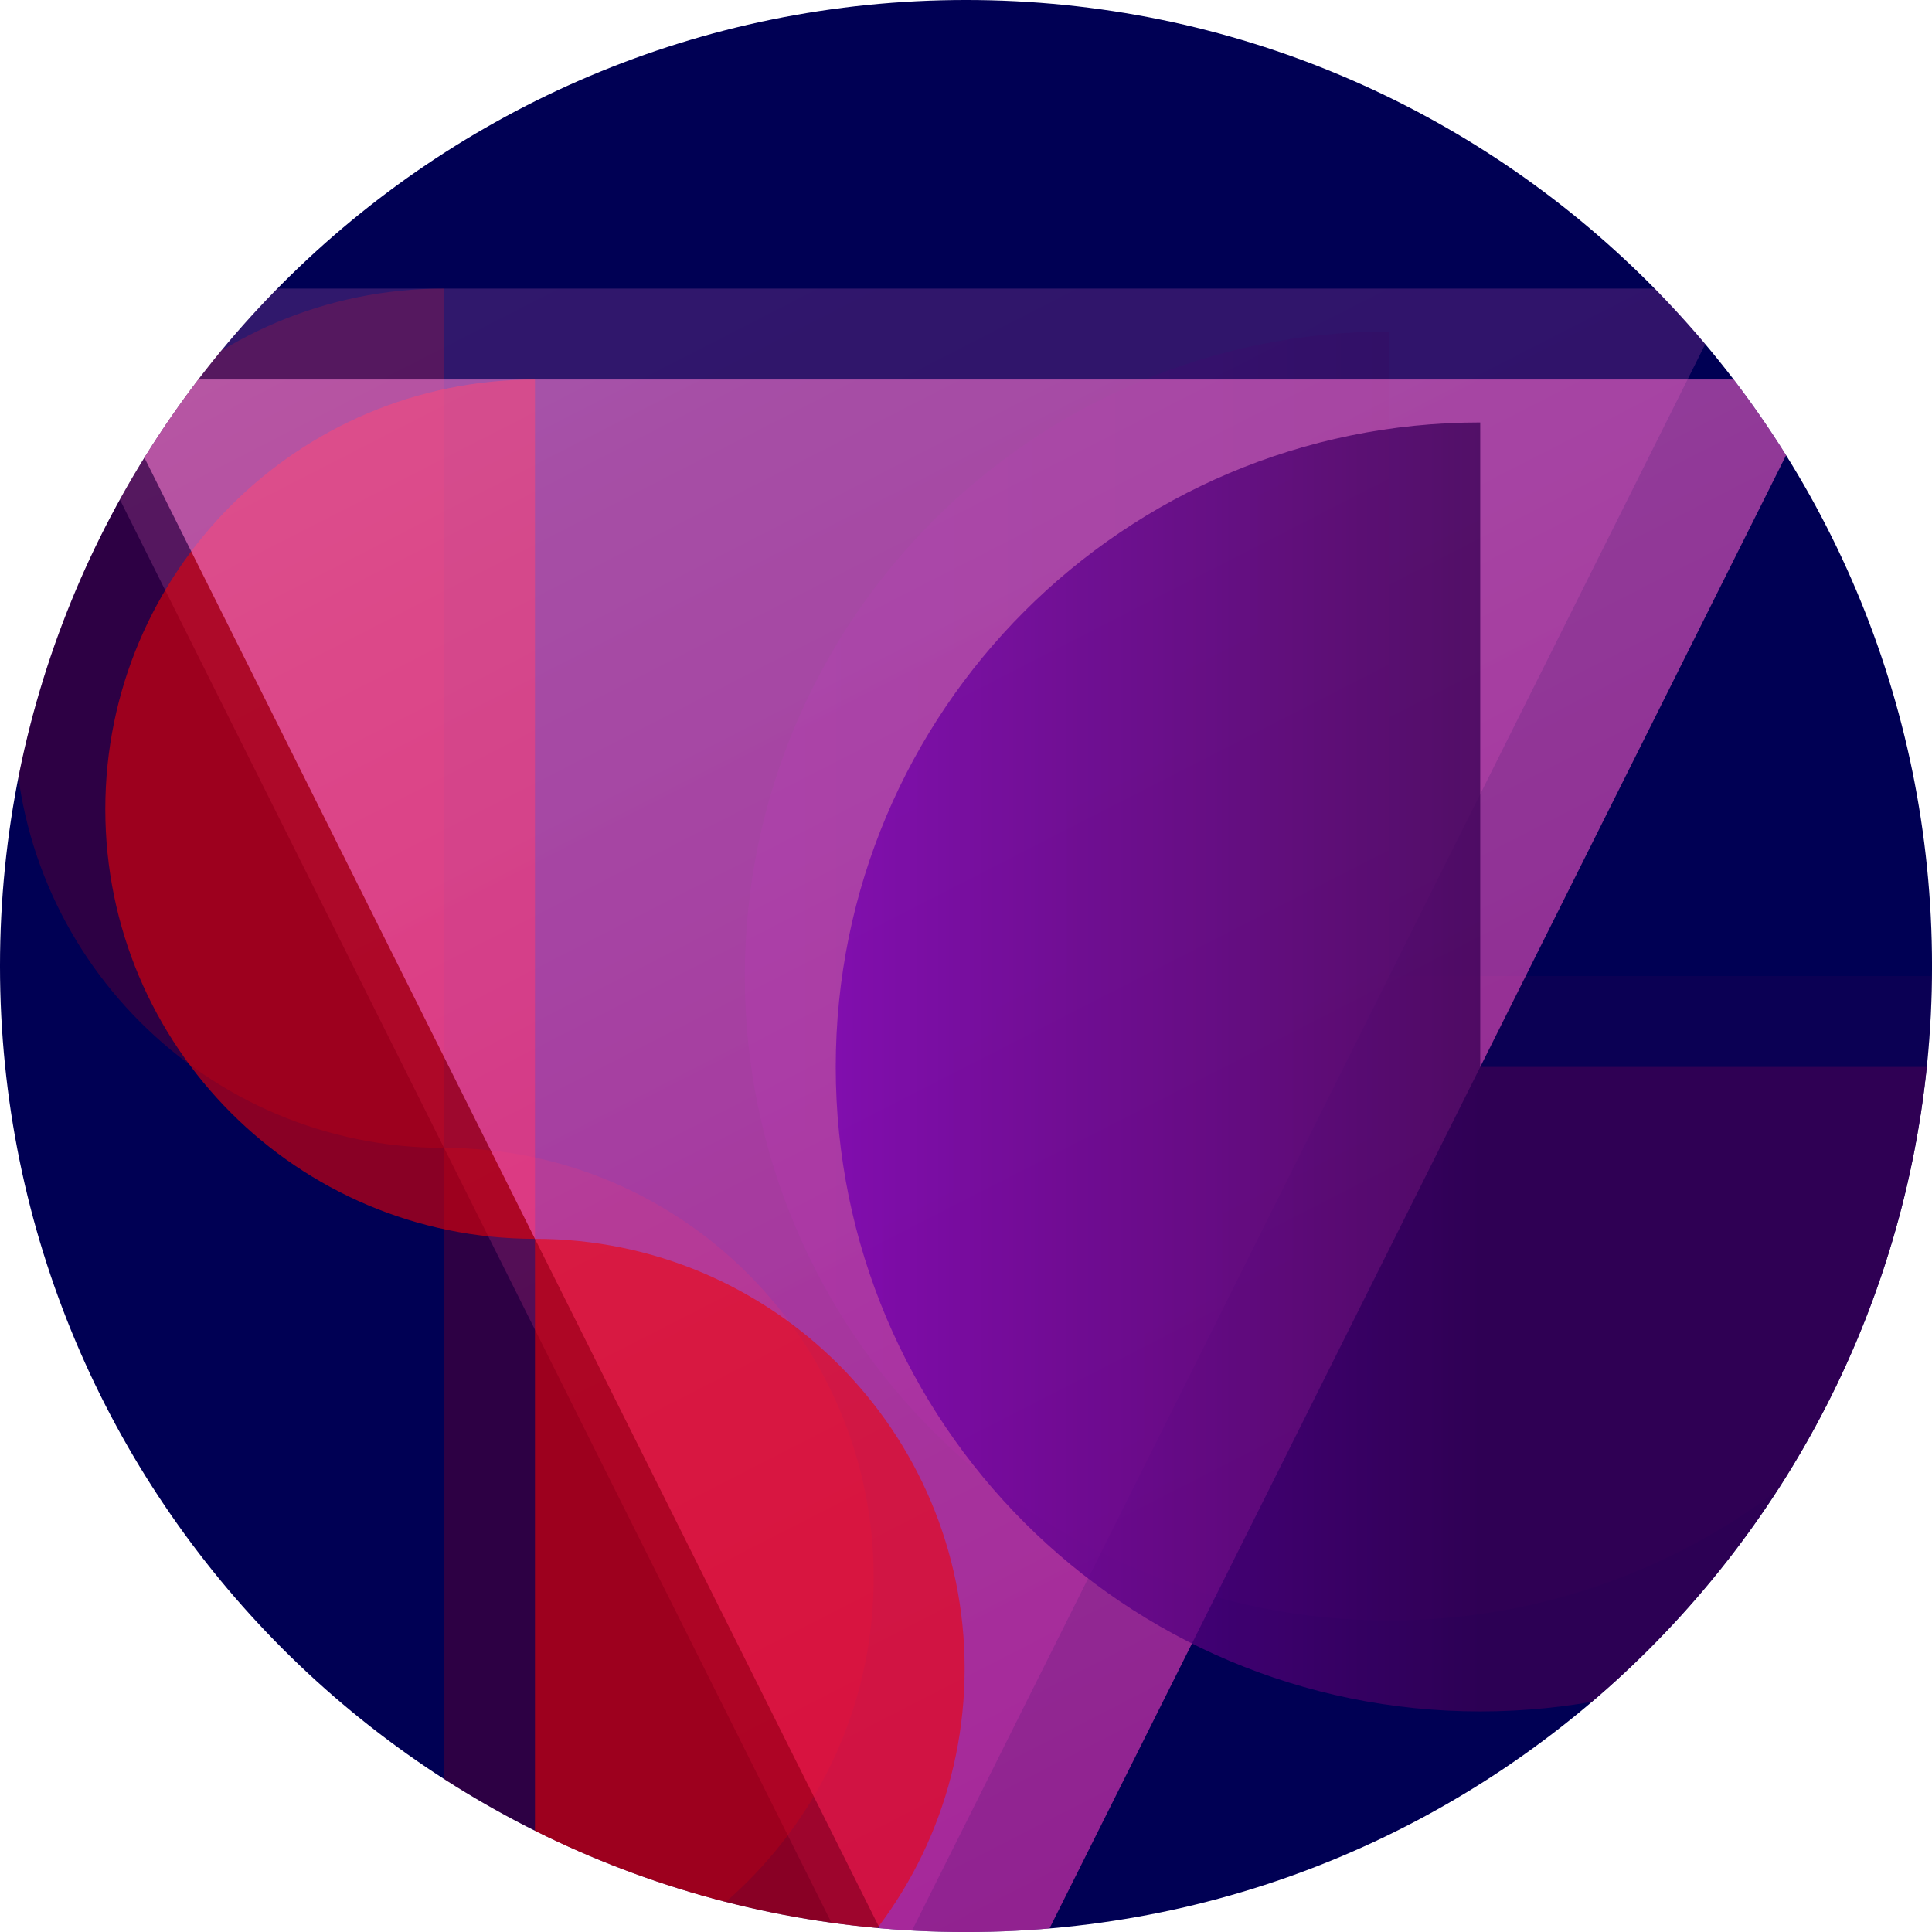
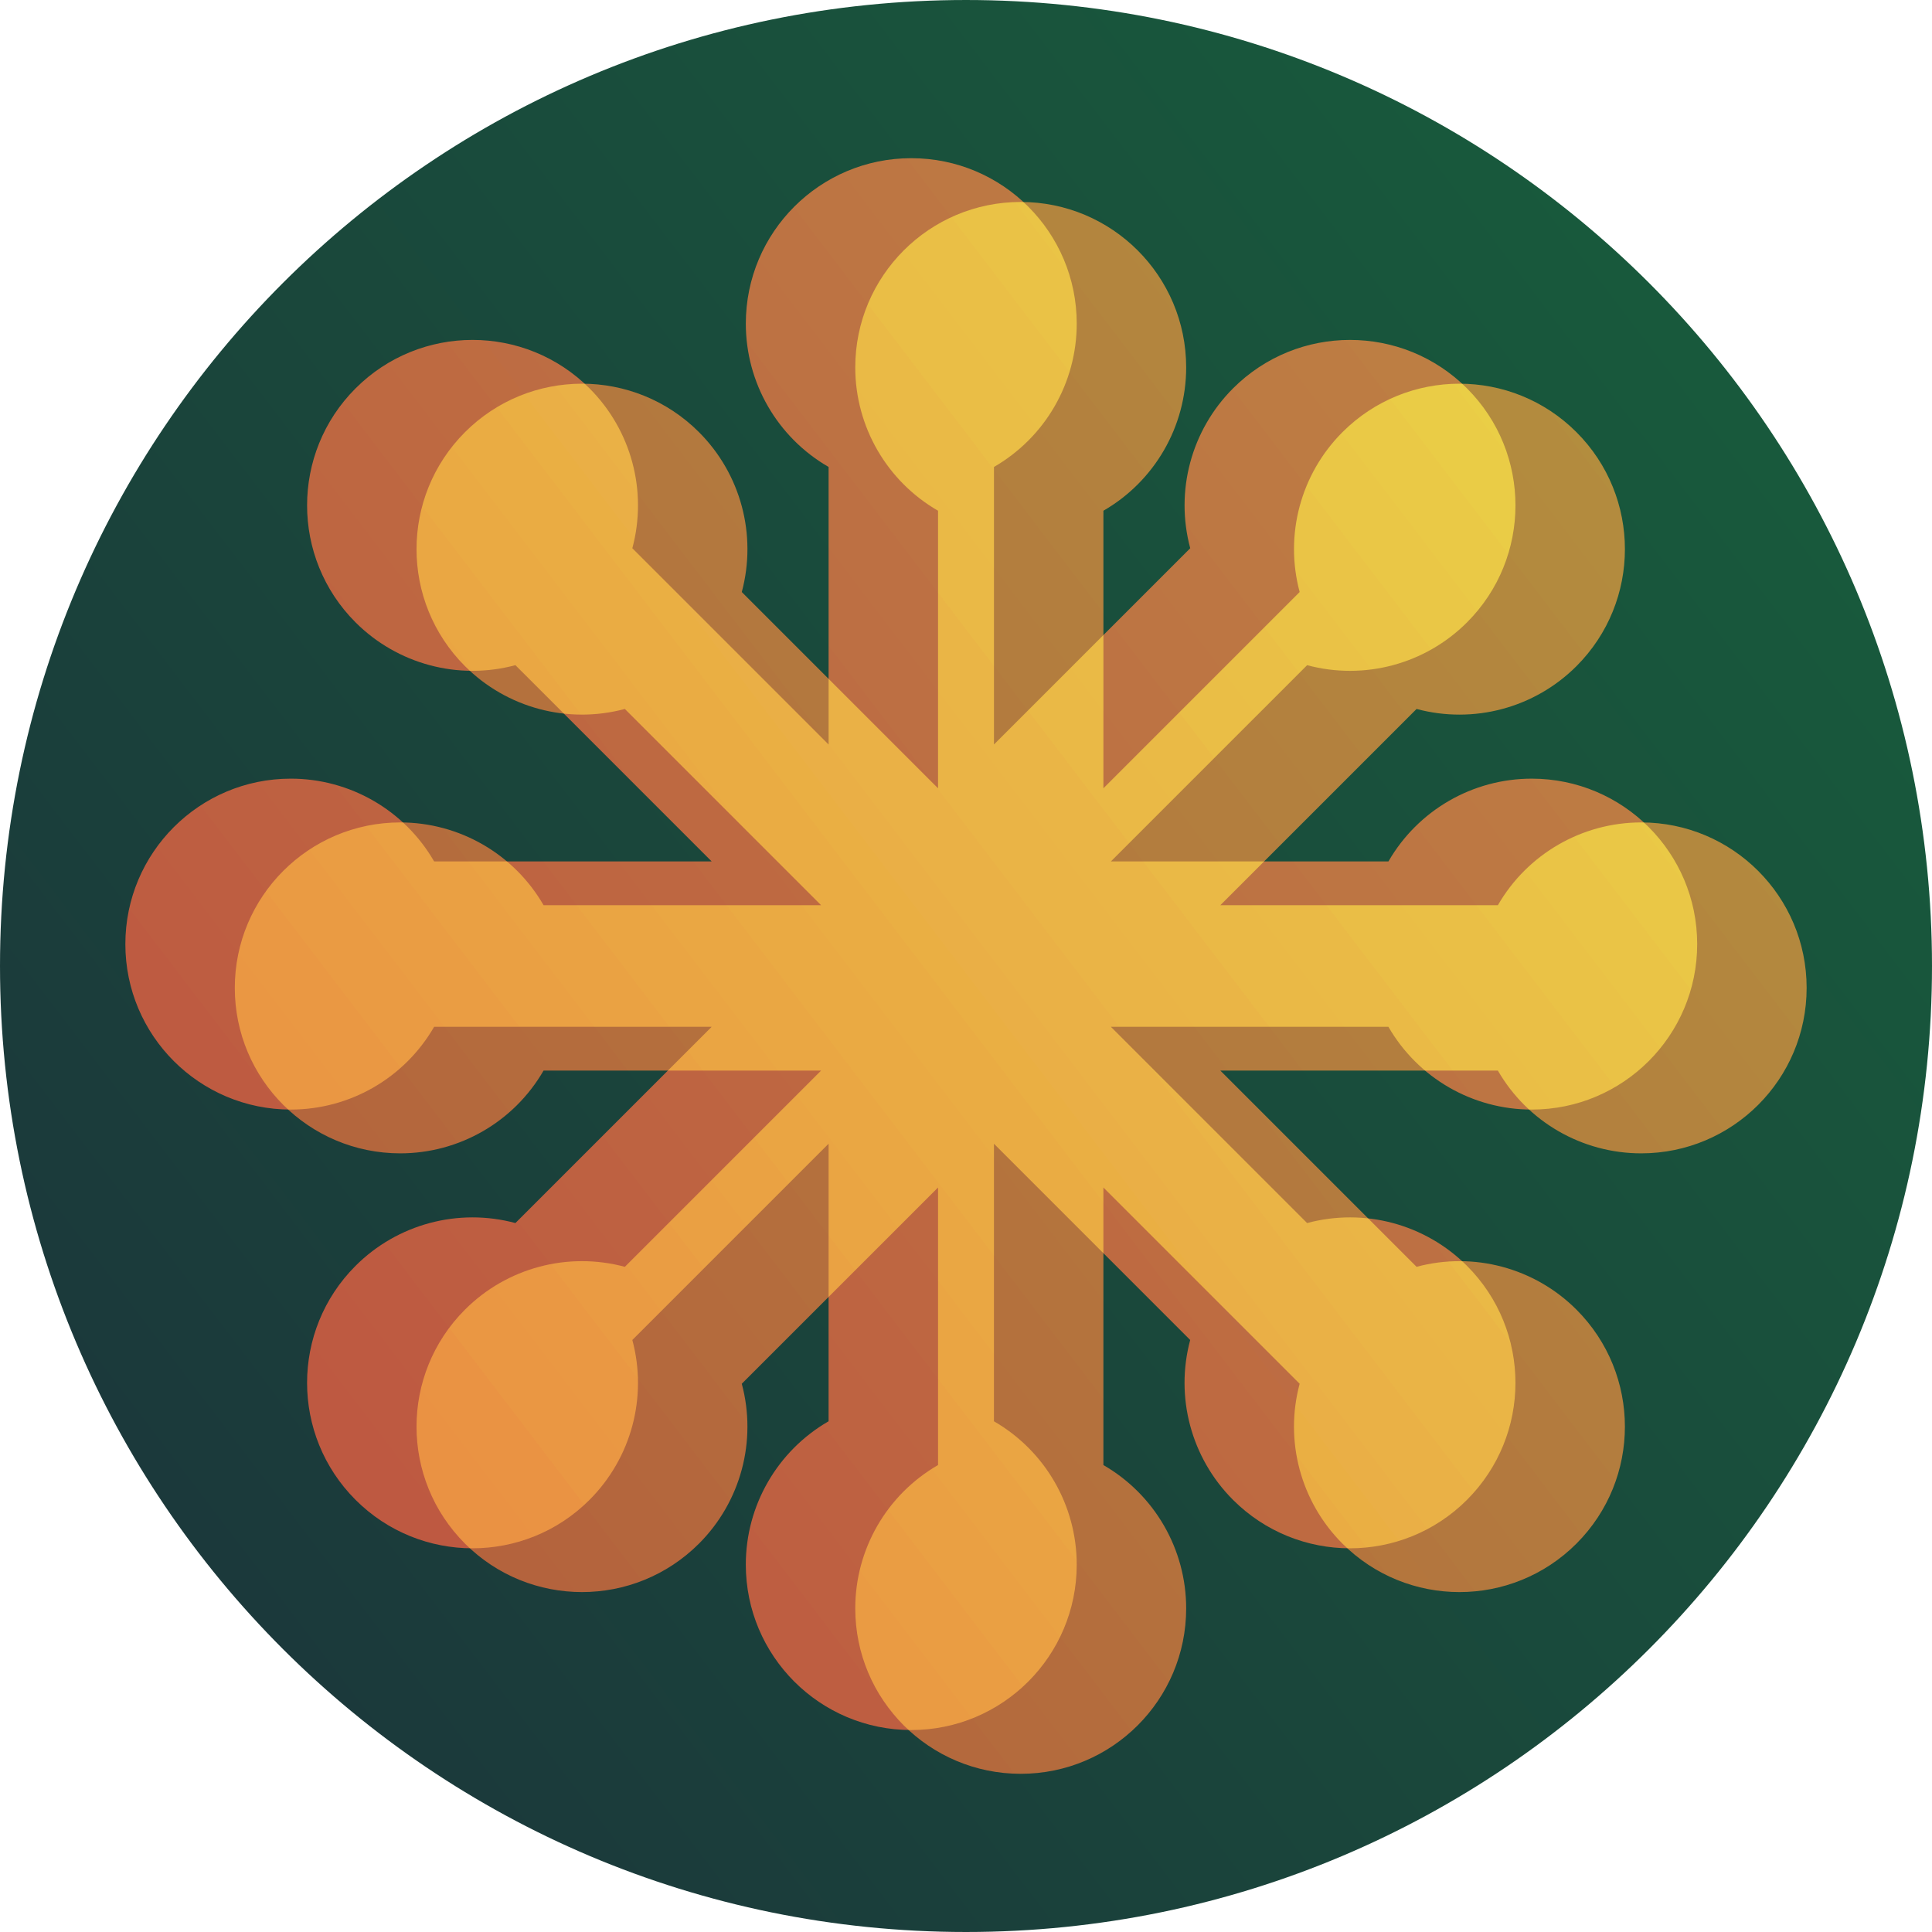
<svg xmlns="http://www.w3.org/2000/svg" xmlns:xlink="http://www.w3.org/1999/xlink" width="120mm" height="120mm" viewBox="0 0 120 120" version="1.1" id="svg5">
  <defs id="defs2">
-     <linearGradient id="linearGradient1374">
-       <stop style="stop-color:#7500b0;stop-opacity:1;" offset="0" id="stop1370" />
-       <stop style="stop-color:#390055;stop-opacity:1;" offset="0.5" id="stop1380" />
+     <linearGradient id="linearGradient1528">
+       <stop style="stop-color:#1b383b;stop-opacity:1;" offset="0" id="stop1524" />
+       <stop style="stop-color:#185a3c;stop-opacity:1;" offset="1" id="stop1526" />
    </linearGradient>
-     <linearGradient id="linearGradient1277">
-       <stop style="stop-color:#ff87d7;stop-opacity:1;" offset="0" id="stop1273" />
-       <stop style="stop-color:#ff1db4;stop-opacity:1;" offset="1" id="stop1275" />
-     </linearGradient>
-     <linearGradient xlink:href="#linearGradient1277" id="linearGradient1368" x1="95.56" y1="67.114" x2="122.111" y2="118.983" gradientUnits="userSpaceOnUse" />
-     <linearGradient xlink:href="#linearGradient1374" id="linearGradient1378" x1="112.56" y1="83.113" x2="142.56" y2="83.113" gradientUnits="userSpaceOnUse" />
-     <linearGradient xlink:href="#linearGradient1277" id="linearGradient1439" gradientUnits="userSpaceOnUse" x1="95.56" y1="67.114" x2="122.111" y2="118.983" gradientTransform="translate(-2.116667,-2.116667)" />
-     <linearGradient xlink:href="#linearGradient1374" id="linearGradient1441" gradientUnits="userSpaceOnUse" x1="112.56" y1="83.113" x2="142.56" y2="83.113" gradientTransform="translate(-2.116667,-2.116667)" />
-     <clipPath clipPathUnits="userSpaceOnUse" id="clipPath1480">
-       <circle style="fill:none;fill-opacity:1;stroke:#000000;stroke-width:0.087;stroke-opacity:1;stop-color:#000000" id="circle1482" cx="115.592" cy="80.764" r="22.483" />
-     </clipPath>
+     <linearGradient xlink:href="#linearGradient1528" id="linearGradient1530" x1="10" y1="190" x2="193.468" y2="50" gradientUnits="userSpaceOnUse" gradientTransform="matrix(1.06152,0,0,1.06152,-6.767216,-7.99762)" />
  </defs>
-   <g id="layer1" transform="translate(-55.59182,-20.76371)">
-     <g id="g1465" clip-path="url(#clipPath1480)" transform="matrix(2.668726,0,0,2.668726,-192.891,-134.7725)">
-       <circle style="opacity:1;fill:#000054;fill-opacity:1;stroke:none;stroke-width:0.087;stop-color:#000000" id="path1201" cx="115.592" cy="80.764" r="22.483" />
-       <path id="path1056-3" style="opacity:0.19;fill:#f30000;fill-opacity:0.992;stroke:none;stroke-width:0.1;stop-color:#000000" d="m 103.443,64.997 a 10,10 0 0 0 -10,10 10,10 0 0 0 10,10 z" />
-       <path style="opacity:0.19;fill:url(#linearGradient1439);fill-opacity:1;stroke:none;stroke-width:0.265px;stroke-linecap:butt;stroke-linejoin:miter;stroke-opacity:1" d="m 93.444,64.997 20,40 20,-40 z" id="path1060-5" />
-       <path id="path1089-6" style="opacity:0.19;fill:#f30000;fill-opacity:0.992;stroke:none;stroke-width:0.1;stop-color:#000000" d="m 103.443,84.997 v 20 a 10,10 0 0 0 10,-10 10,10 0 0 0 -10,-10 z" />
-       <path id="path1054-2" style="opacity:0.19;fill:url(#linearGradient1441);fill-opacity:1;stroke:none;stroke-width:0.075;stop-color:#000000" d="m 125.444,65.997 a 15,15 0 0 0 -15,15 15,15 0 0 0 15,15 15,15 0 0 0 15,-15 h -15 z" />
-       <path id="path1056" style="opacity:0.57;fill:#f30000;fill-opacity:0.992;stroke:none;stroke-width:0.1;stop-color:#000000" d="m 105.56,67.114 a 10,10 0 0 0 -10,10 10,10 0 0 0 10,10 z" />
-       <path style="opacity:0.57;fill:url(#linearGradient1368);fill-opacity:1;stroke:none;stroke-width:0.265px;stroke-linecap:butt;stroke-linejoin:miter;stroke-opacity:1" d="m 95.56,67.114 20,40 20,-40 z" id="path1060" />
-       <path id="path1089" style="opacity:0.57;fill:#f30000;fill-opacity:0.992;stroke:none;stroke-width:0.1;stop-color:#000000" d="m 105.56,87.114 v 20 a 10,10 0 0 0 10,-10 10,10 0 0 0 -10,-10 z" />
-       <path id="path1054" style="opacity:0.768;fill:url(#linearGradient1378);fill-opacity:1;stroke:none;stroke-width:0.075;stop-color:#000000" d="m 127.56,68.113 a 15,15 0 0 0 -15,15 15,15 0 0 0 15,15 15,15 0 0 0 15,-15 h -15 z" />
+   <g id="layer1" transform="translate(-49.99999,-70)">
+     <g id="g1572" transform="matrix(0.5138429,0,0,0.5138429,53.47727,63.20042)">
+       <circle style="fill:url(#linearGradient1530);fill-opacity:1;stroke:none;stroke-width:0.069;stroke-opacity:1;stop-color:#000000" id="path1150" cx="110" cy="130" r="116.767" />
+       <path id="path846" style="mix-blend-mode:color-dodge;fill:#f96623;fill-opacity:0.714;stroke:none;stroke-width:0.065;stroke-opacity:1;stop-color:#000000" d="M 103.385,32.354 A 20,20 0 0 0 83.385,52.354 20,20 0 0 0 93.391,69.678 V 103.225 L 69.669,79.503 a 20,20 0 0 0 -5.174,-19.324 20,20 0 0 0 -28.285,5.16e-4 20,20 0 0 0 0,28.284 20,20 0 0 0 19.324,5.173 L 79.256,117.359 H 45.709 A 20,20 0 0 0 28.385,107.354 20,20 0 0 0 8.386,127.354 20,20 0 0 0 28.385,147.355 20,20 0 0 0 45.709,137.349 h 33.547 l -23.722,23.722 a 20,20 0 0 0 -19.325,5.174 20,20 0 0 0 0,28.284 20,20 0 0 0 28.285,5.2e-4 20,20 0 0 0 5.174,-19.324 l 23.722,-23.722 v 33.548 a 20,20 0 0 0 -10.006,17.323 20,20 0 0 0 20,20 20,20 0 0 0 20,-20 20,20 0 0 0 -10.006,-17.322 v -33.549 l 23.722,23.722 a 20,20 0 0 0 5.174,19.324 20,20 0 0 0 28.284,0 20,20 0 0 0 5.2e-4,-28.285 20,20 0 0 0 -19.325,-5.174 l -23.722,-23.722 h 33.548 a 20,20 0 0 0 17.324,10.006 20,20 0 0 0 20,-20 20,20 0 0 0 -20,-20 20,20 0 0 0 -17.322,10.006 H 127.514 L 151.236,93.638 a 20,20 0 0 0 19.325,-5.174 20,20 0 0 0 -5.2e-4,-28.285 20,20 0 0 0 -28.284,0 20,20 0 0 0 -5.173,19.323 l -23.723,23.723 V 69.678 A 20,20 0 0 0 123.385,52.354 20,20 0 0 0 103.385,32.354 Z" />
+       <path id="path846-2" style="mix-blend-mode:color-dodge;fill:#f87b0f;fill-opacity:0.67;stroke:none;stroke-width:0.065;stroke-opacity:1;stop-color:#000000" d="M 116.615,37.646 A 20,20 0 0 0 96.614,57.646 20,20 0 0 0 106.62,74.969 V 108.517 L 82.898,84.795 a 20,20 0 0 0 -5.174,-19.324 20,20 0 0 0 -28.285,5.16e-4 20,20 0 0 0 0,28.284 20,20 0 0 0 19.324,5.173 L 92.485,122.651 H 58.938 a 20,20 0 0 0 -17.323,-10.005 20,20 0 0 0 -20,19.999 20,20 0 0 0 20,20.001 20,20 0 0 0 17.323,-10.006 h 33.547 l -23.722,23.722 a 20,20 0 0 0 -19.325,5.174 20,20 0 0 0 0,28.284 20,20 0 0 0 28.285,5.2e-4 20,20 0 0 0 5.174,-19.324 L 106.62,156.775 v 33.548 a 20,20 0 0 0 -10.006,17.323 20,20 0 0 0 20,20 20,20 0 0 0 20,-20 20,20 0 0 0 -10.006,-17.322 V 156.775 l 23.722,23.722 a 20,20 0 0 0 5.174,19.324 20,20 0 0 0 28.284,0 20,20 0 0 0 5.2e-4,-28.285 20,20 0 0 0 -19.325,-5.174 l -23.722,-23.722 h 33.548 a 20,20 0 0 0 17.324,10.006 20,20 0 0 0 20,-20 20,20 0 0 0 -20,-20 20,20 0 0 0 -17.322,10.006 h -33.549 l 23.722,-23.722 a 20,20 0 0 0 19.325,-5.174 20,20 0 0 0 -5.2e-4,-28.285 20,20 0 0 0 -28.284,0 20,20 0 0 0 -5.173,19.323 L 126.609,108.517 V 74.969 A 20,20 0 0 0 136.614,57.646 20,20 0 0 0 116.615,37.646 Z" />
    </g>
  </g>
</svg>
